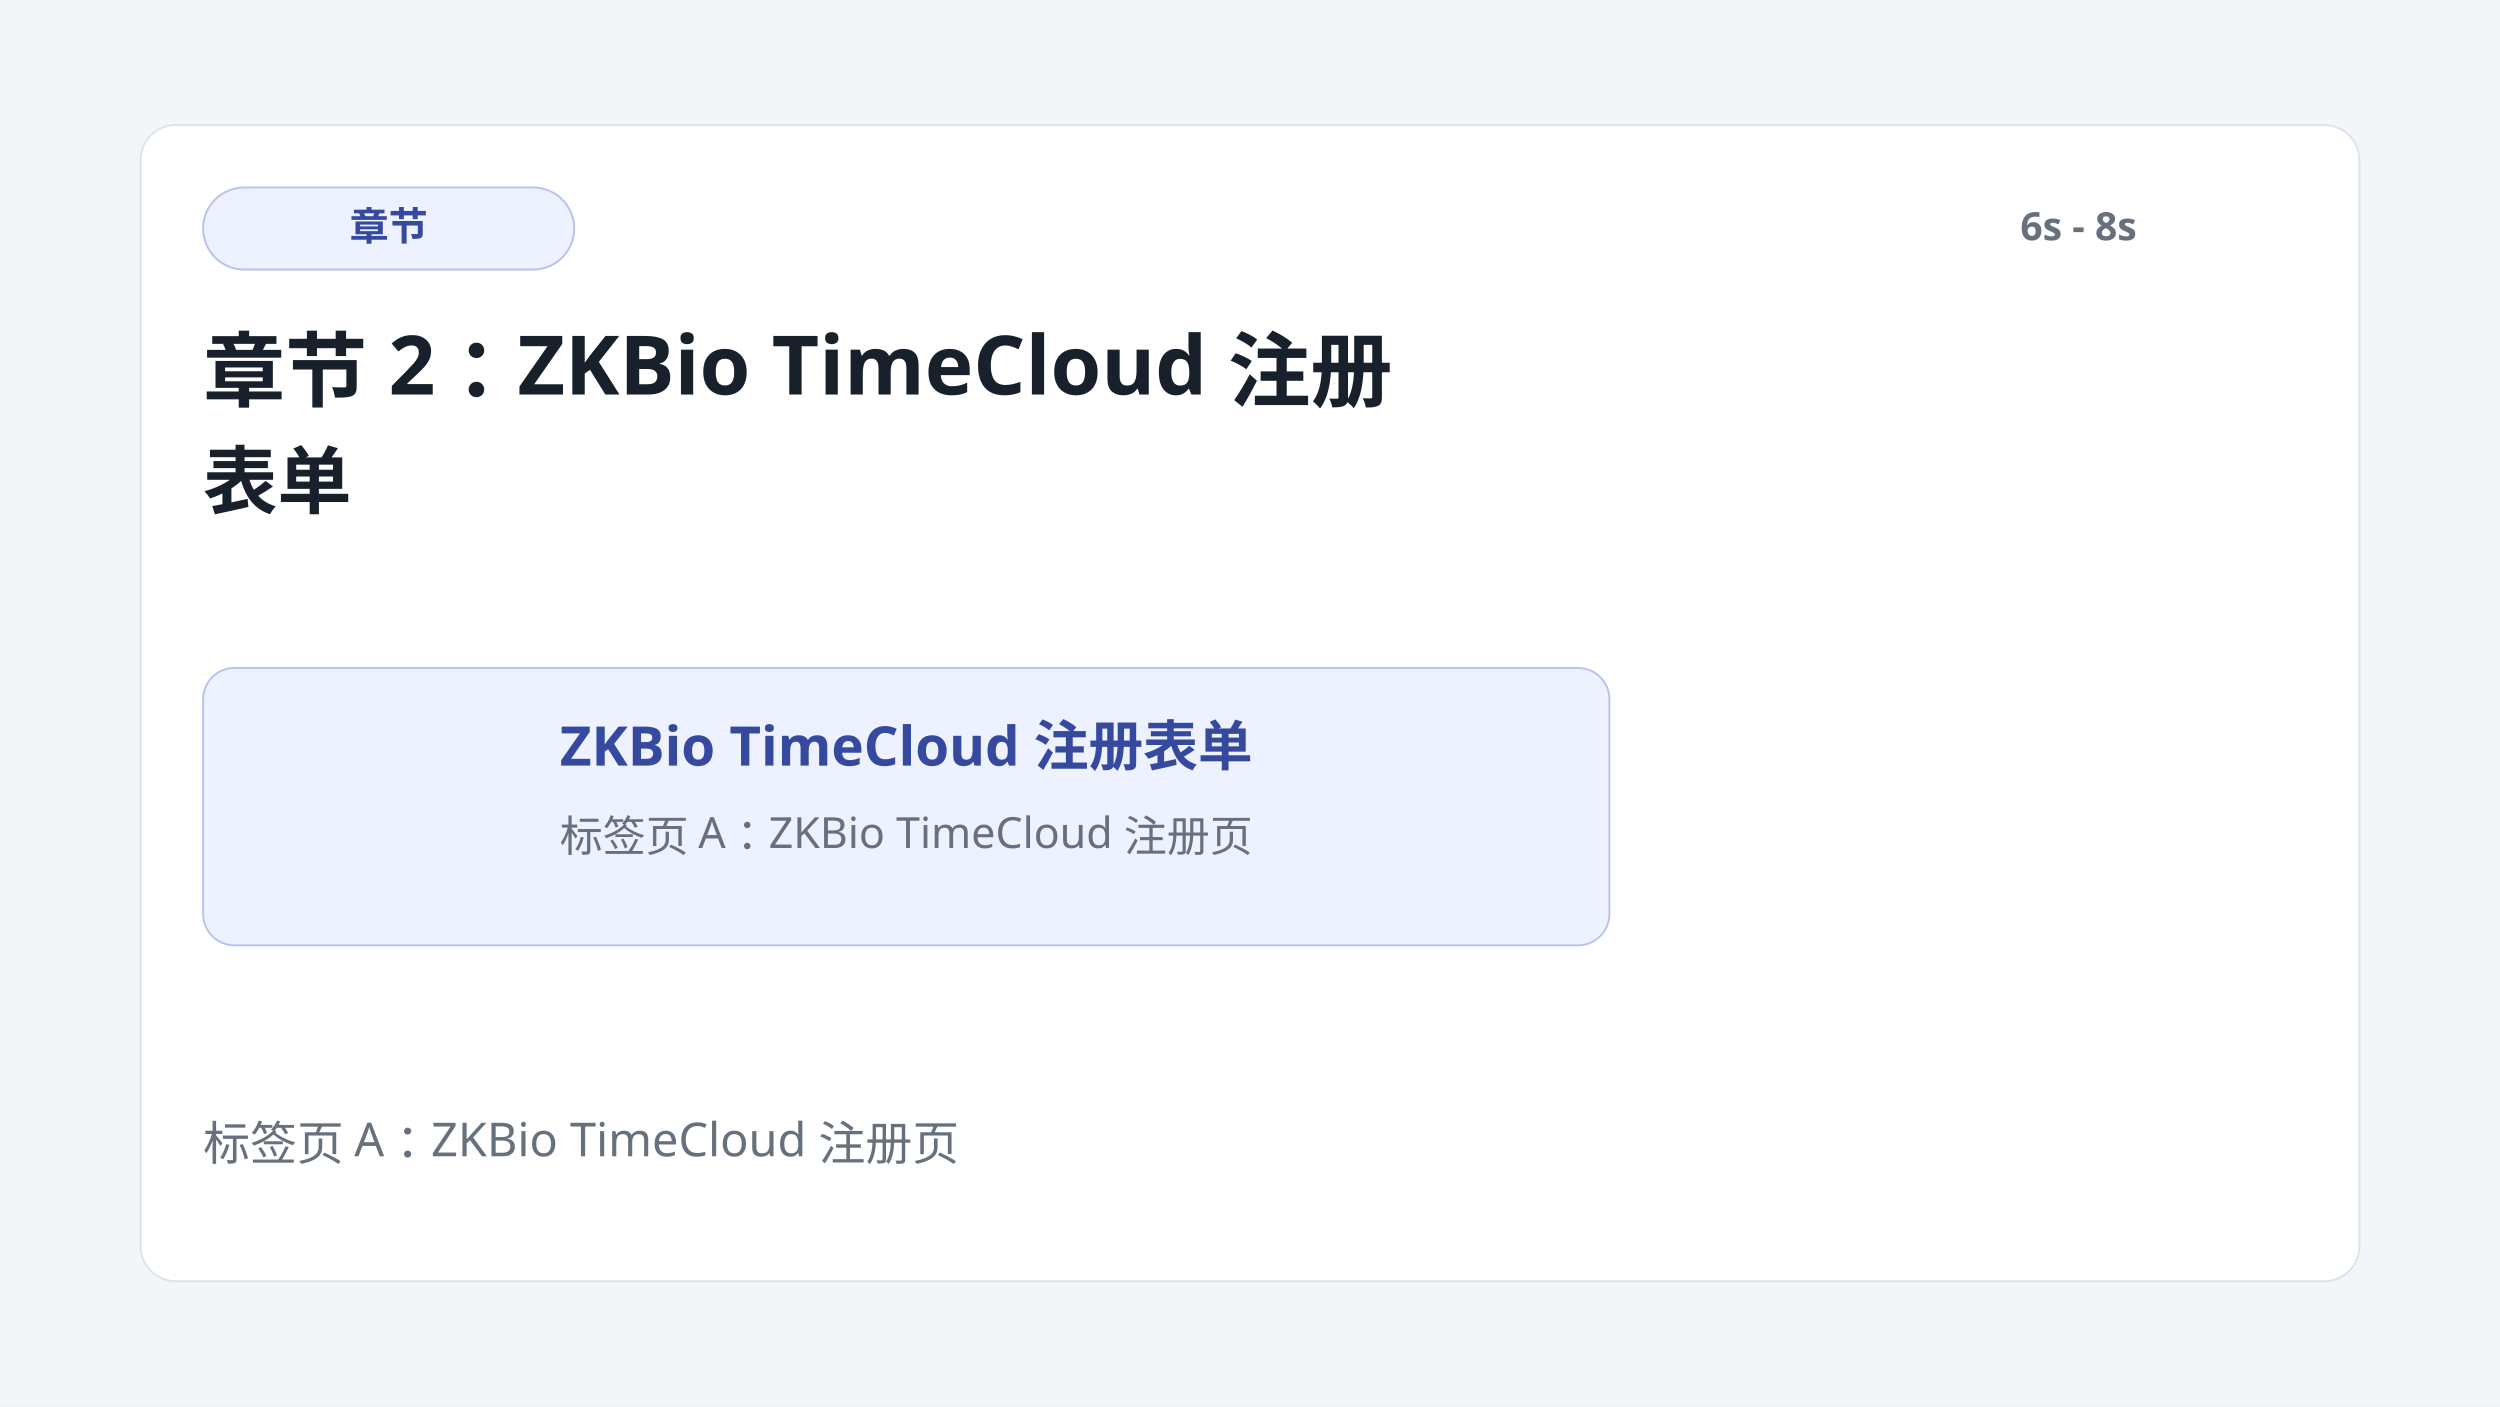
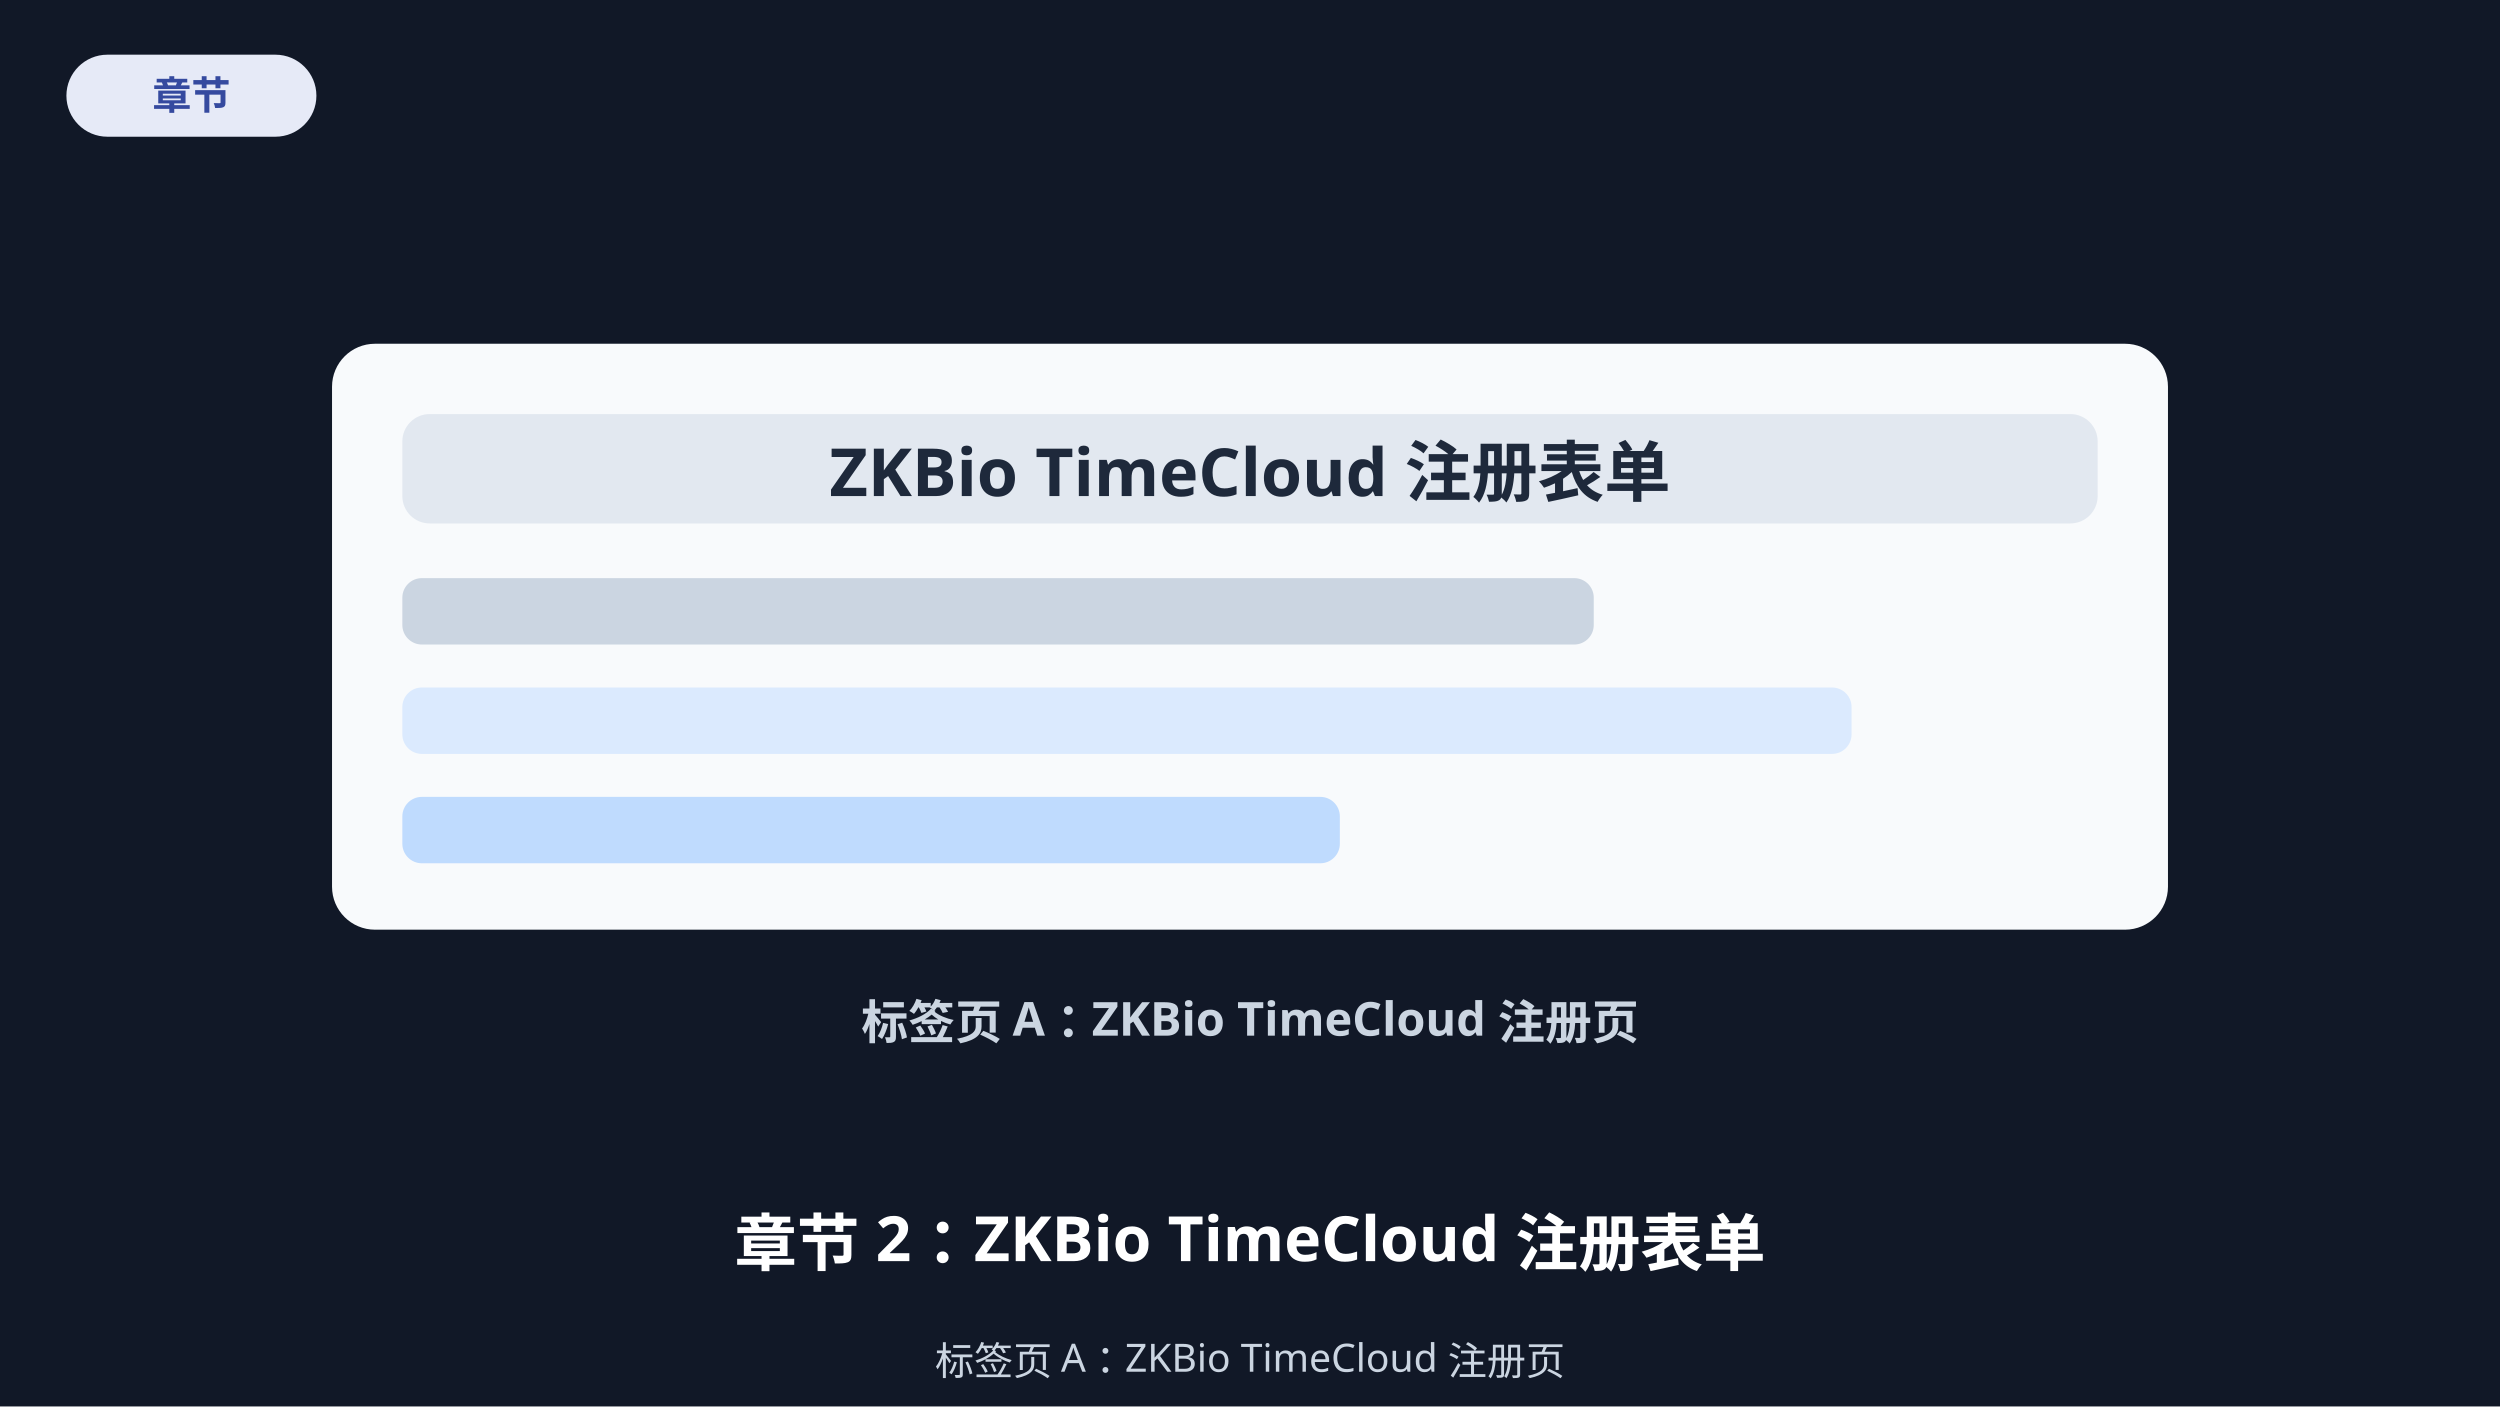
<svg xmlns="http://www.w3.org/2000/svg" width="1280" height="720" viewBox="0 0 1280 720">
-   <rect width="1280" height="720" fill="#f3f6f8" />
-   <rect x="72" y="64" width="1136" height="592" rx="18" fill="#ffffff" stroke="#dce3ea" />
-   <rect x="104" y="96" width="190" height="42" rx="21" fill="#eef2ff" stroke="#b8c2f0" />
-   <text x="199" y="123" text-anchor="middle" font-size="20" font-weight="700" fill="#354a9f" font-family="Microsoft YaHei, Segoe UI, sans-serif">章节</text>
-   <text x="1094" y="123" text-anchor="end" font-size="20" font-weight="700" fill="#66717d" font-family="Microsoft YaHei, Segoe UI, sans-serif">6s - 8s</text>
-   <text x="104" y="205" font-size="42" font-weight="800" fill="#18212b" font-family="Microsoft YaHei, Segoe UI, sans-serif">章节 2：ZKBio TimeCloud 注册</text>
-   <text x="104" y="260" font-size="38" font-weight="700" fill="#18212b" font-family="Microsoft YaHei, Segoe UI, sans-serif">表单</text>
-   <rect x="104" y="342" width="720" height="142" rx="16" fill="#eef2ff" stroke="#b8c2f0" />
-   <text x="464" y="392" text-anchor="middle" font-size="28" font-weight="800" fill="#354a9f" font-family="Microsoft YaHei, Segoe UI, sans-serif">ZKBio TimeCloud 注册表单</text>
-   <text x="464" y="436" text-anchor="middle" font-size="22" fill="#66717d" font-family="Microsoft YaHei, Segoe UI, sans-serif">标签页 A：ZKBio TimeCloud 注册页</text>
-   <text x="104" y="594" font-size="24" fill="#66717d" font-family="Microsoft YaHei, Segoe UI, sans-serif">标签页 A：ZKBio TimeCloud 注册页</text>
+   <rect width="1280" height="720" fill="#111827" />
+   <rect x="170" y="176" width="940" height="300" rx="22" fill="#f8fafc" />
+   <rect x="206" y="212" width="868" height="56" rx="14" fill="#e2e8f0" />
+   <rect x="206" y="296" width="610" height="34" rx="10" fill="#cbd5e1" />
+   <rect x="206" y="352" width="742" height="34" rx="10" fill="#dbeafe" />
+   <rect x="206" y="408" width="480" height="34" rx="10" fill="#bfdbfe" />
+   <text x="640" y="254" text-anchor="middle" font-size="34" font-weight="900" fill="#1e293b" font-family="Microsoft YaHei, Segoe UI, sans-serif">ZKBio TimeCloud 注册表单</text>
+   <text x="640" y="532" text-anchor="middle" font-size="24" font-weight="700" fill="#cbd5e1" font-family="Microsoft YaHei, Segoe UI, sans-serif">标签页 A：ZKBio TimeCloud 注册页</text>
+   <rect x="34" y="28" width="128" height="42" rx="21" fill="#eef2ff" opacity="0.96" />
+   <text x="98" y="56" text-anchor="middle" font-size="20" font-weight="800" fill="#354a9f" font-family="Microsoft YaHei, Segoe UI, sans-serif">章节</text>
+   <rect x="0" y="586" width="1280" height="134" fill="#111827" opacity="0.88" />
+   <text x="640" y="648" text-anchor="middle" font-size="32" font-weight="800" fill="#ffffff" font-family="Microsoft YaHei, Segoe UI, sans-serif">章节 2：ZKBio TimeCloud 注册表单</text>
+   <text x="640" y="704" text-anchor="middle" font-size="20" fill="#cbd5e1" font-family="Microsoft YaHei, Segoe UI, sans-serif">标签页 A：ZKBio TimeCloud 注册页</text>
</svg>
